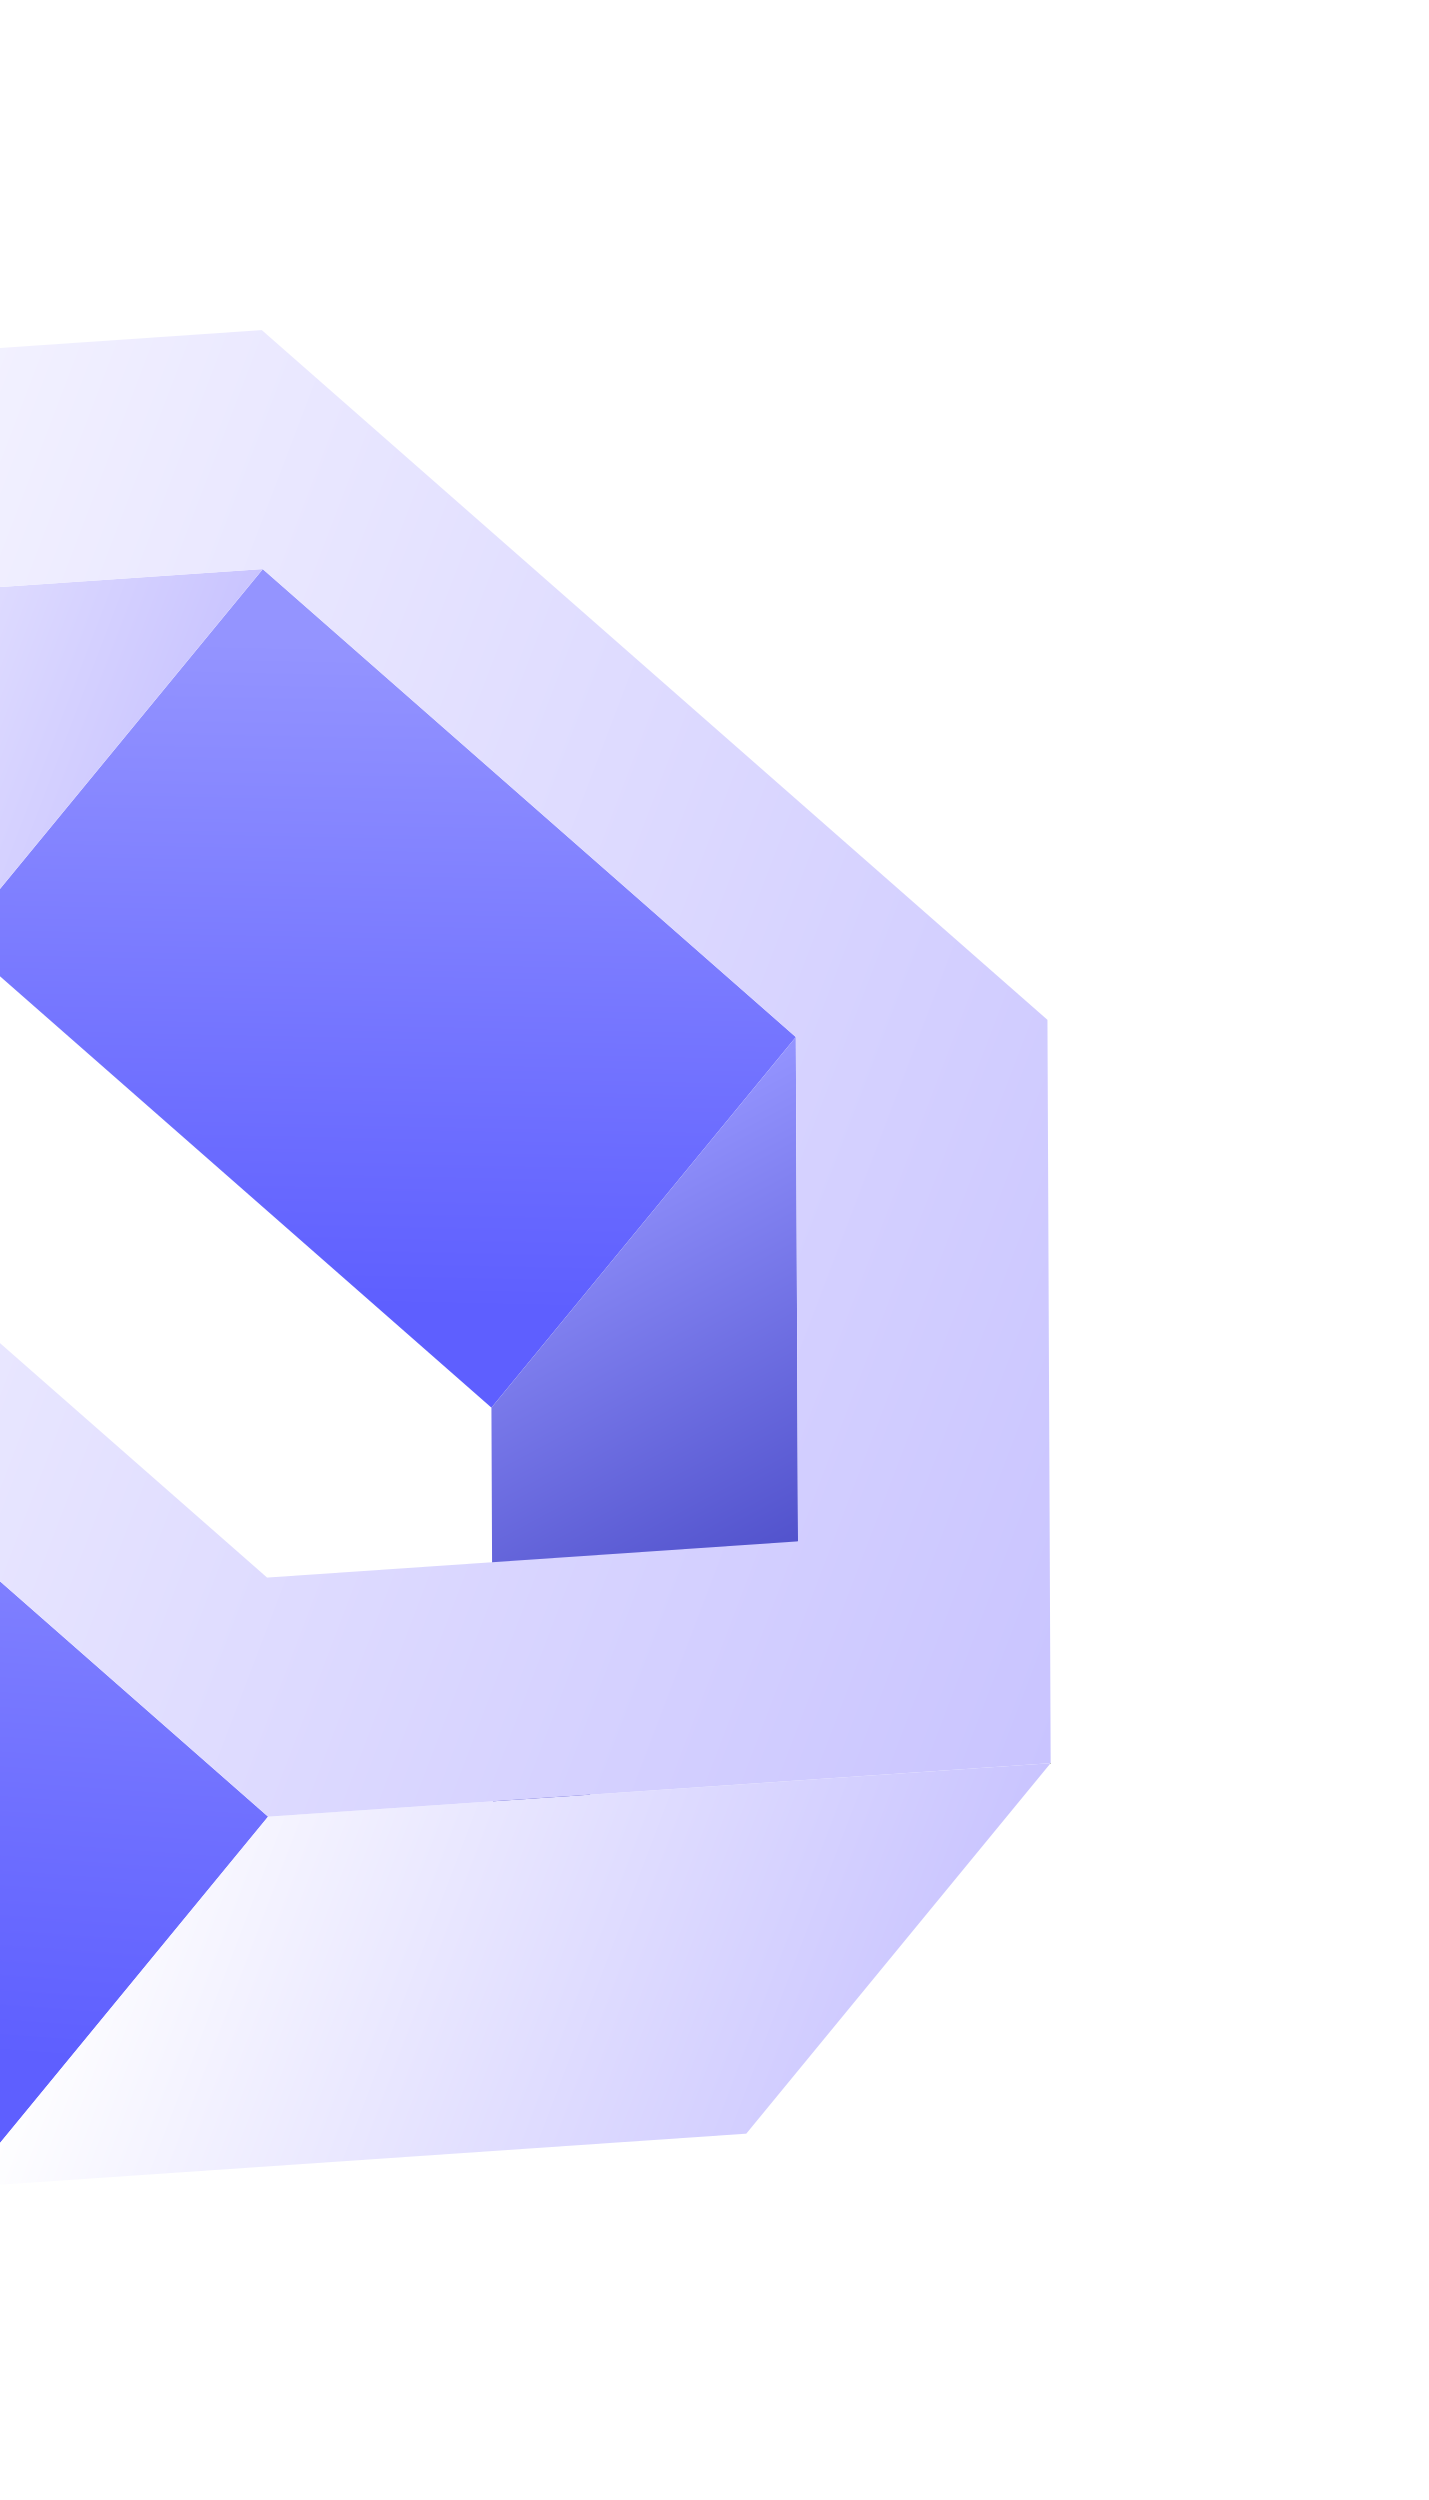
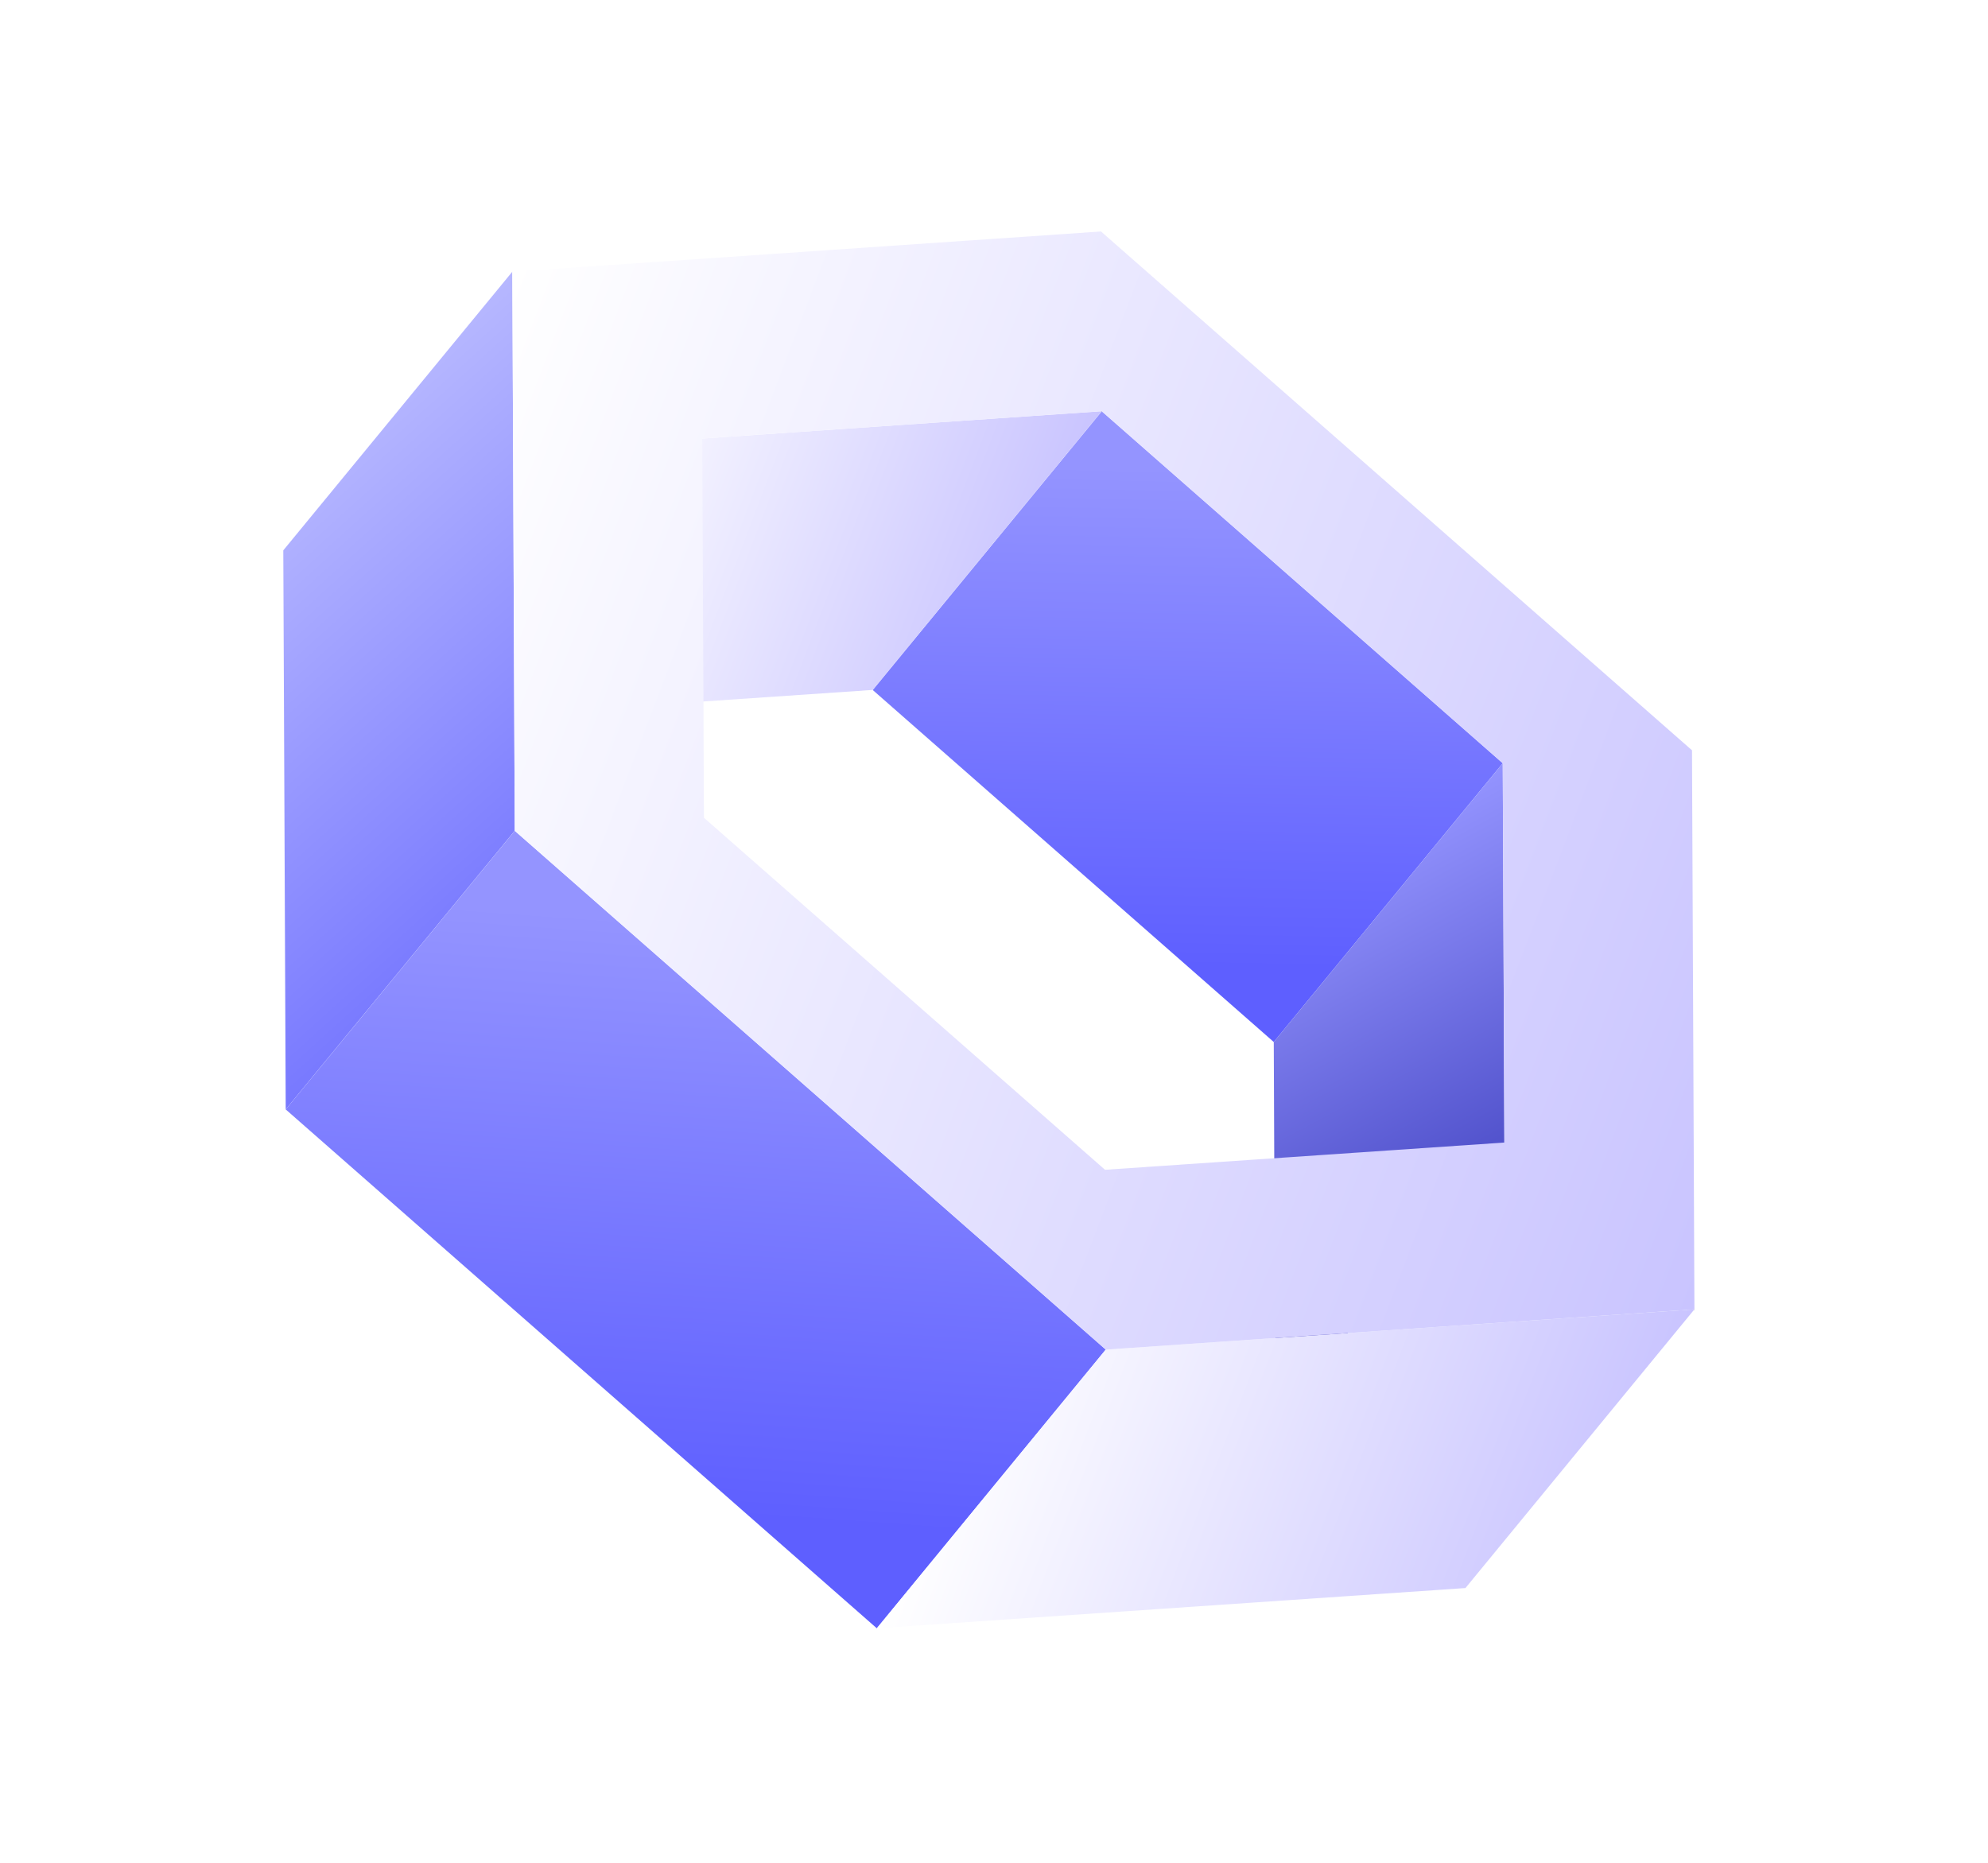
- <svg xmlns="http://www.w3.org/2000/svg" width="60" height="105" viewBox="0 0 60 105" fill="none">
-   <path d="M33.426 43.556L20.641 59.123L-1.752 39.467L11.038 23.902L33.426 43.556Z" fill="url(#paint0_linear_1_3296)" />
-   <path d="M11.038 23.898L-1.752 39.463L-24.051 40.984L-11.263 25.424L11.038 23.898Z" fill="url(#paint1_linear_1_3296)" />
-   <path d="M33.516 64.738L20.728 80.298L20.64 59.122L33.425 43.556L33.516 64.738Z" fill="url(#paint2_linear_1_3296)" />
-   <path d="M11.26 76.3L-1.523 91.862L-34.526 62.889L-21.738 47.33L11.26 76.3Z" fill="url(#paint3_linear_1_3296)" />
-   <path d="M44.126 74.053L31.343 89.614L-1.526 91.861L11.258 76.299L44.126 74.053Z" fill="url(#paint4_linear_1_3296)" />
-   <path d="M44.128 74.053L11.259 76.299L-21.739 47.329L-21.874 16.11L10.995 13.864L43.993 42.834L44.128 74.053ZM-11.175 46.602L11.217 66.258L33.517 64.737L33.424 43.559L11.032 23.903L-11.268 25.424L-11.175 46.602Z" fill="url(#paint5_linear_1_3296)" />
+ <svg xmlns="http://www.w3.org/2000/svg" width="111" height="104" viewBox="0 0 111 104" fill="none">
+   <path d="M83.906 42.618L71.121 58.185L48.729 38.529L61.519 22.964L83.906 42.618Z" fill="url(#paint0_linear_1_3296)" />
+   <path d="M61.519 22.96L48.729 38.525L26.429 40.046L39.217 24.486L61.519 22.96Z" fill="url(#paint1_linear_1_3296)" />
+   <path d="M83.997 63.8L71.209 79.36L71.121 58.184L83.906 42.618L83.997 63.8Z" fill="url(#paint2_linear_1_3296)" />
+   <path d="M28.741 46.39L15.953 61.95L15.818 30.731L28.606 15.171L28.741 46.39Z" fill="url(#paint3_linear_1_3296)" />
+   <path d="M61.74 75.362L48.957 90.924L15.954 61.951L28.742 46.392L61.74 75.362Z" fill="url(#paint4_linear_1_3296)" />
+   <path d="M94.606 73.115L81.823 88.676L48.955 90.923L61.738 75.361L94.606 73.115Z" fill="url(#paint5_linear_1_3296)" />
+   <path d="M94.608 73.115L61.74 75.361L28.741 46.391L28.607 15.172L61.475 12.926L94.473 41.896L94.608 73.115ZM39.305 45.664L61.698 65.32L83.997 63.799L83.905 42.621L61.512 22.965L39.213 24.486L39.305 45.664Z" fill="url(#paint6_linear_1_3296)" />
  <defs>
-     <linearGradient id="paint0_linear_1_3296" x1="10.753" y1="54.787" x2="11.356" y2="26.976" gradientUnits="userSpaceOnUse">
+     <linearGradient id="paint0_linear_1_3296" x1="61.234" y1="53.849" x2="61.837" y2="26.038" gradientUnits="userSpaceOnUse">
      <stop stop-color="#5E5FFF" />
      <stop offset="1" stop-color="#9494FF" />
    </linearGradient>
-     <linearGradient id="paint1_linear_1_3296" x1="5.978" y1="37.193" x2="-18.991" y2="27.689" gradientUnits="userSpaceOnUse">
+     <linearGradient id="paint1_linear_1_3296" x1="56.458" y1="36.255" x2="31.49" y2="26.752" gradientUnits="userSpaceOnUse">
      <stop stop-color="#494949" />
      <stop offset="0" stop-color="#C9C4FF" />
      <stop offset="1" stop-color="white" />
    </linearGradient>
-     <linearGradient id="paint2_linear_1_3296" x1="20.408" y1="79.422" x2="8.377" y2="56.877" gradientUnits="userSpaceOnUse">
+     <linearGradient id="paint2_linear_1_3296" x1="70.888" y1="78.484" x2="58.858" y2="55.939" gradientUnits="userSpaceOnUse">
      <stop stop-color="#3A3BBA" />
      <stop offset="1" stop-color="#9494FF" />
    </linearGradient>
-     <linearGradient id="paint3_linear_1_3296" x1="-17.572" y1="85.085" x2="-15.186" y2="52.164" gradientUnits="userSpaceOnUse">
+     <linearGradient id="paint3_linear_1_3296" x1="19.555" y1="61.885" x2="-0.092" y2="40.119" gradientUnits="userSpaceOnUse">
+       <stop stop-color="#7273FF" />
+       <stop offset="1" stop-color="#B8B9FF" />
+     </linearGradient>
+     <linearGradient id="paint4_linear_1_3296" x1="32.909" y1="84.147" x2="35.294" y2="51.226" gradientUnits="userSpaceOnUse">
      <stop stop-color="#5E5FFF" />
      <stop offset="1" stop-color="#9494FF" />
    </linearGradient>
-     <linearGradient id="paint4_linear_1_3296" x1="38.277" y1="89.419" x2="4.323" y2="76.495" gradientUnits="userSpaceOnUse">
+     <linearGradient id="paint5_linear_1_3296" x1="88.758" y1="88.481" x2="54.804" y2="75.557" gradientUnits="userSpaceOnUse">
      <stop stop-color="#494949" />
      <stop offset="0" stop-color="#C9C4FF" />
      <stop offset="1" stop-color="white" />
    </linearGradient>
-     <linearGradient id="paint5_linear_1_3296" x1="49.583" y1="59.719" x2="-27.33" y2="30.444" gradientUnits="userSpaceOnUse">
+     <linearGradient id="paint6_linear_1_3296" x1="100.064" y1="58.781" x2="23.151" y2="29.506" gradientUnits="userSpaceOnUse">
      <stop stop-color="#494949" />
      <stop offset="0" stop-color="#C9C4FF" />
      <stop offset="1" stop-color="white" />
    </linearGradient>
  </defs>
</svg>
